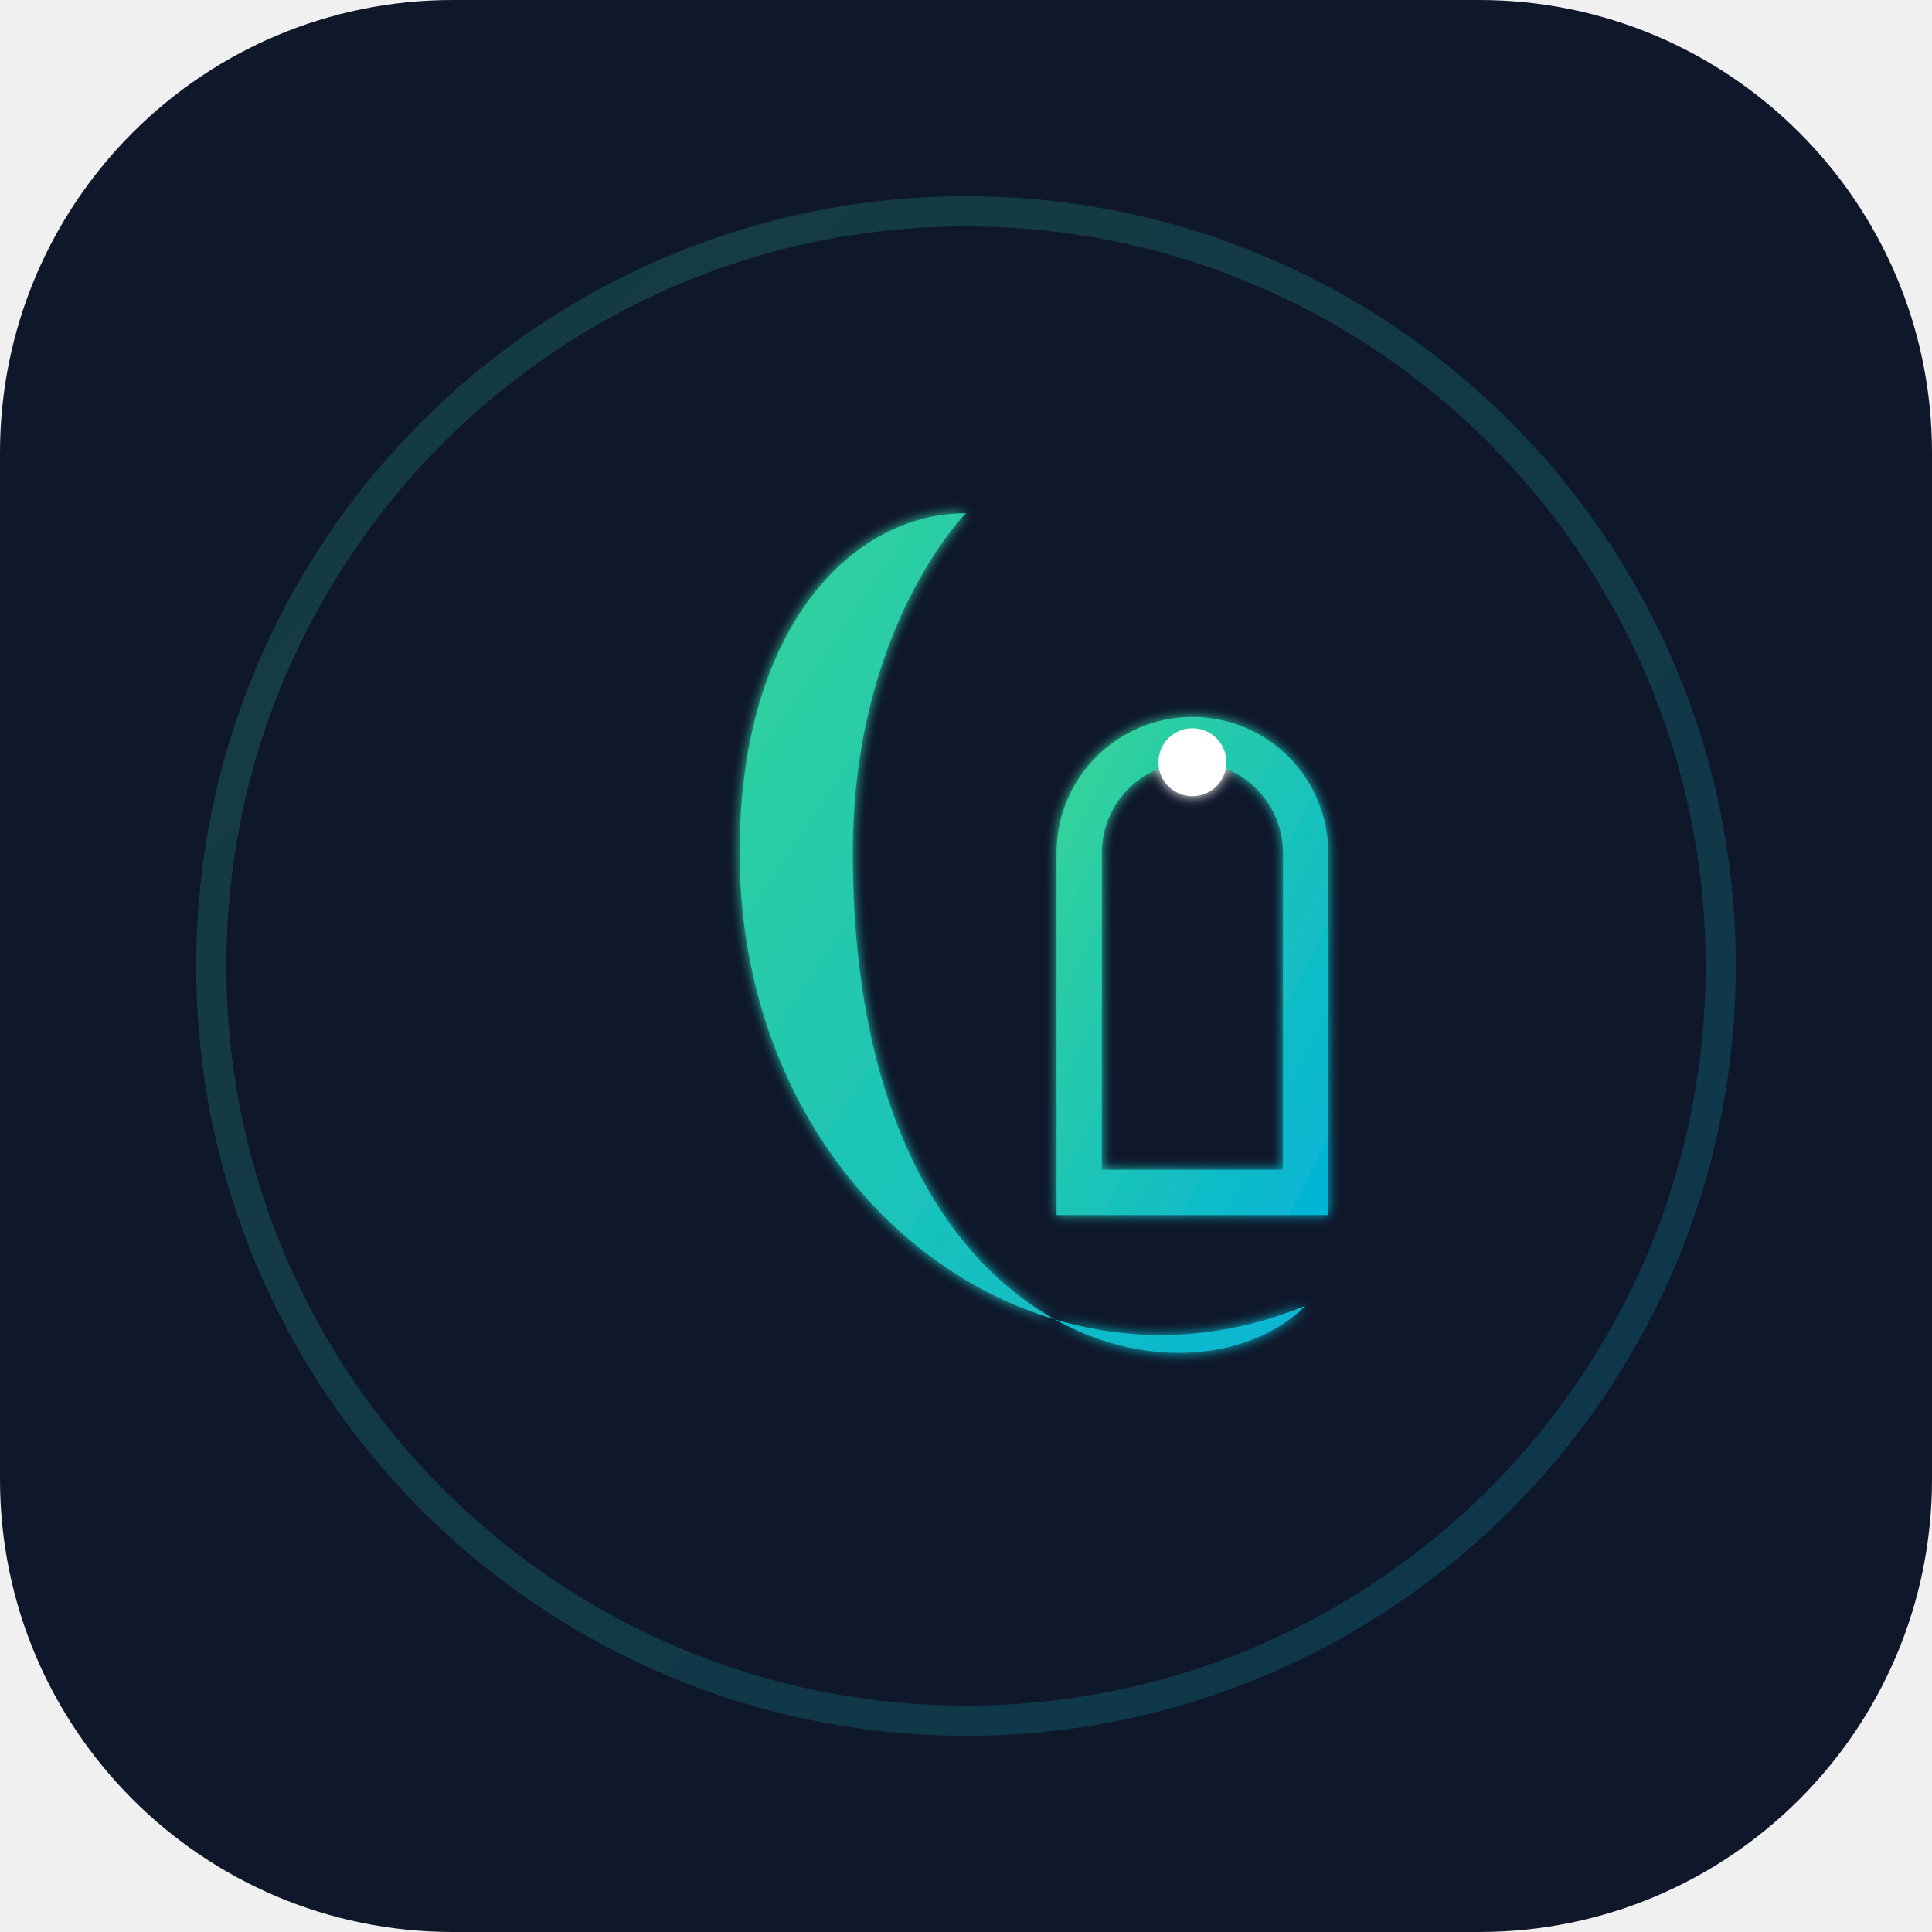
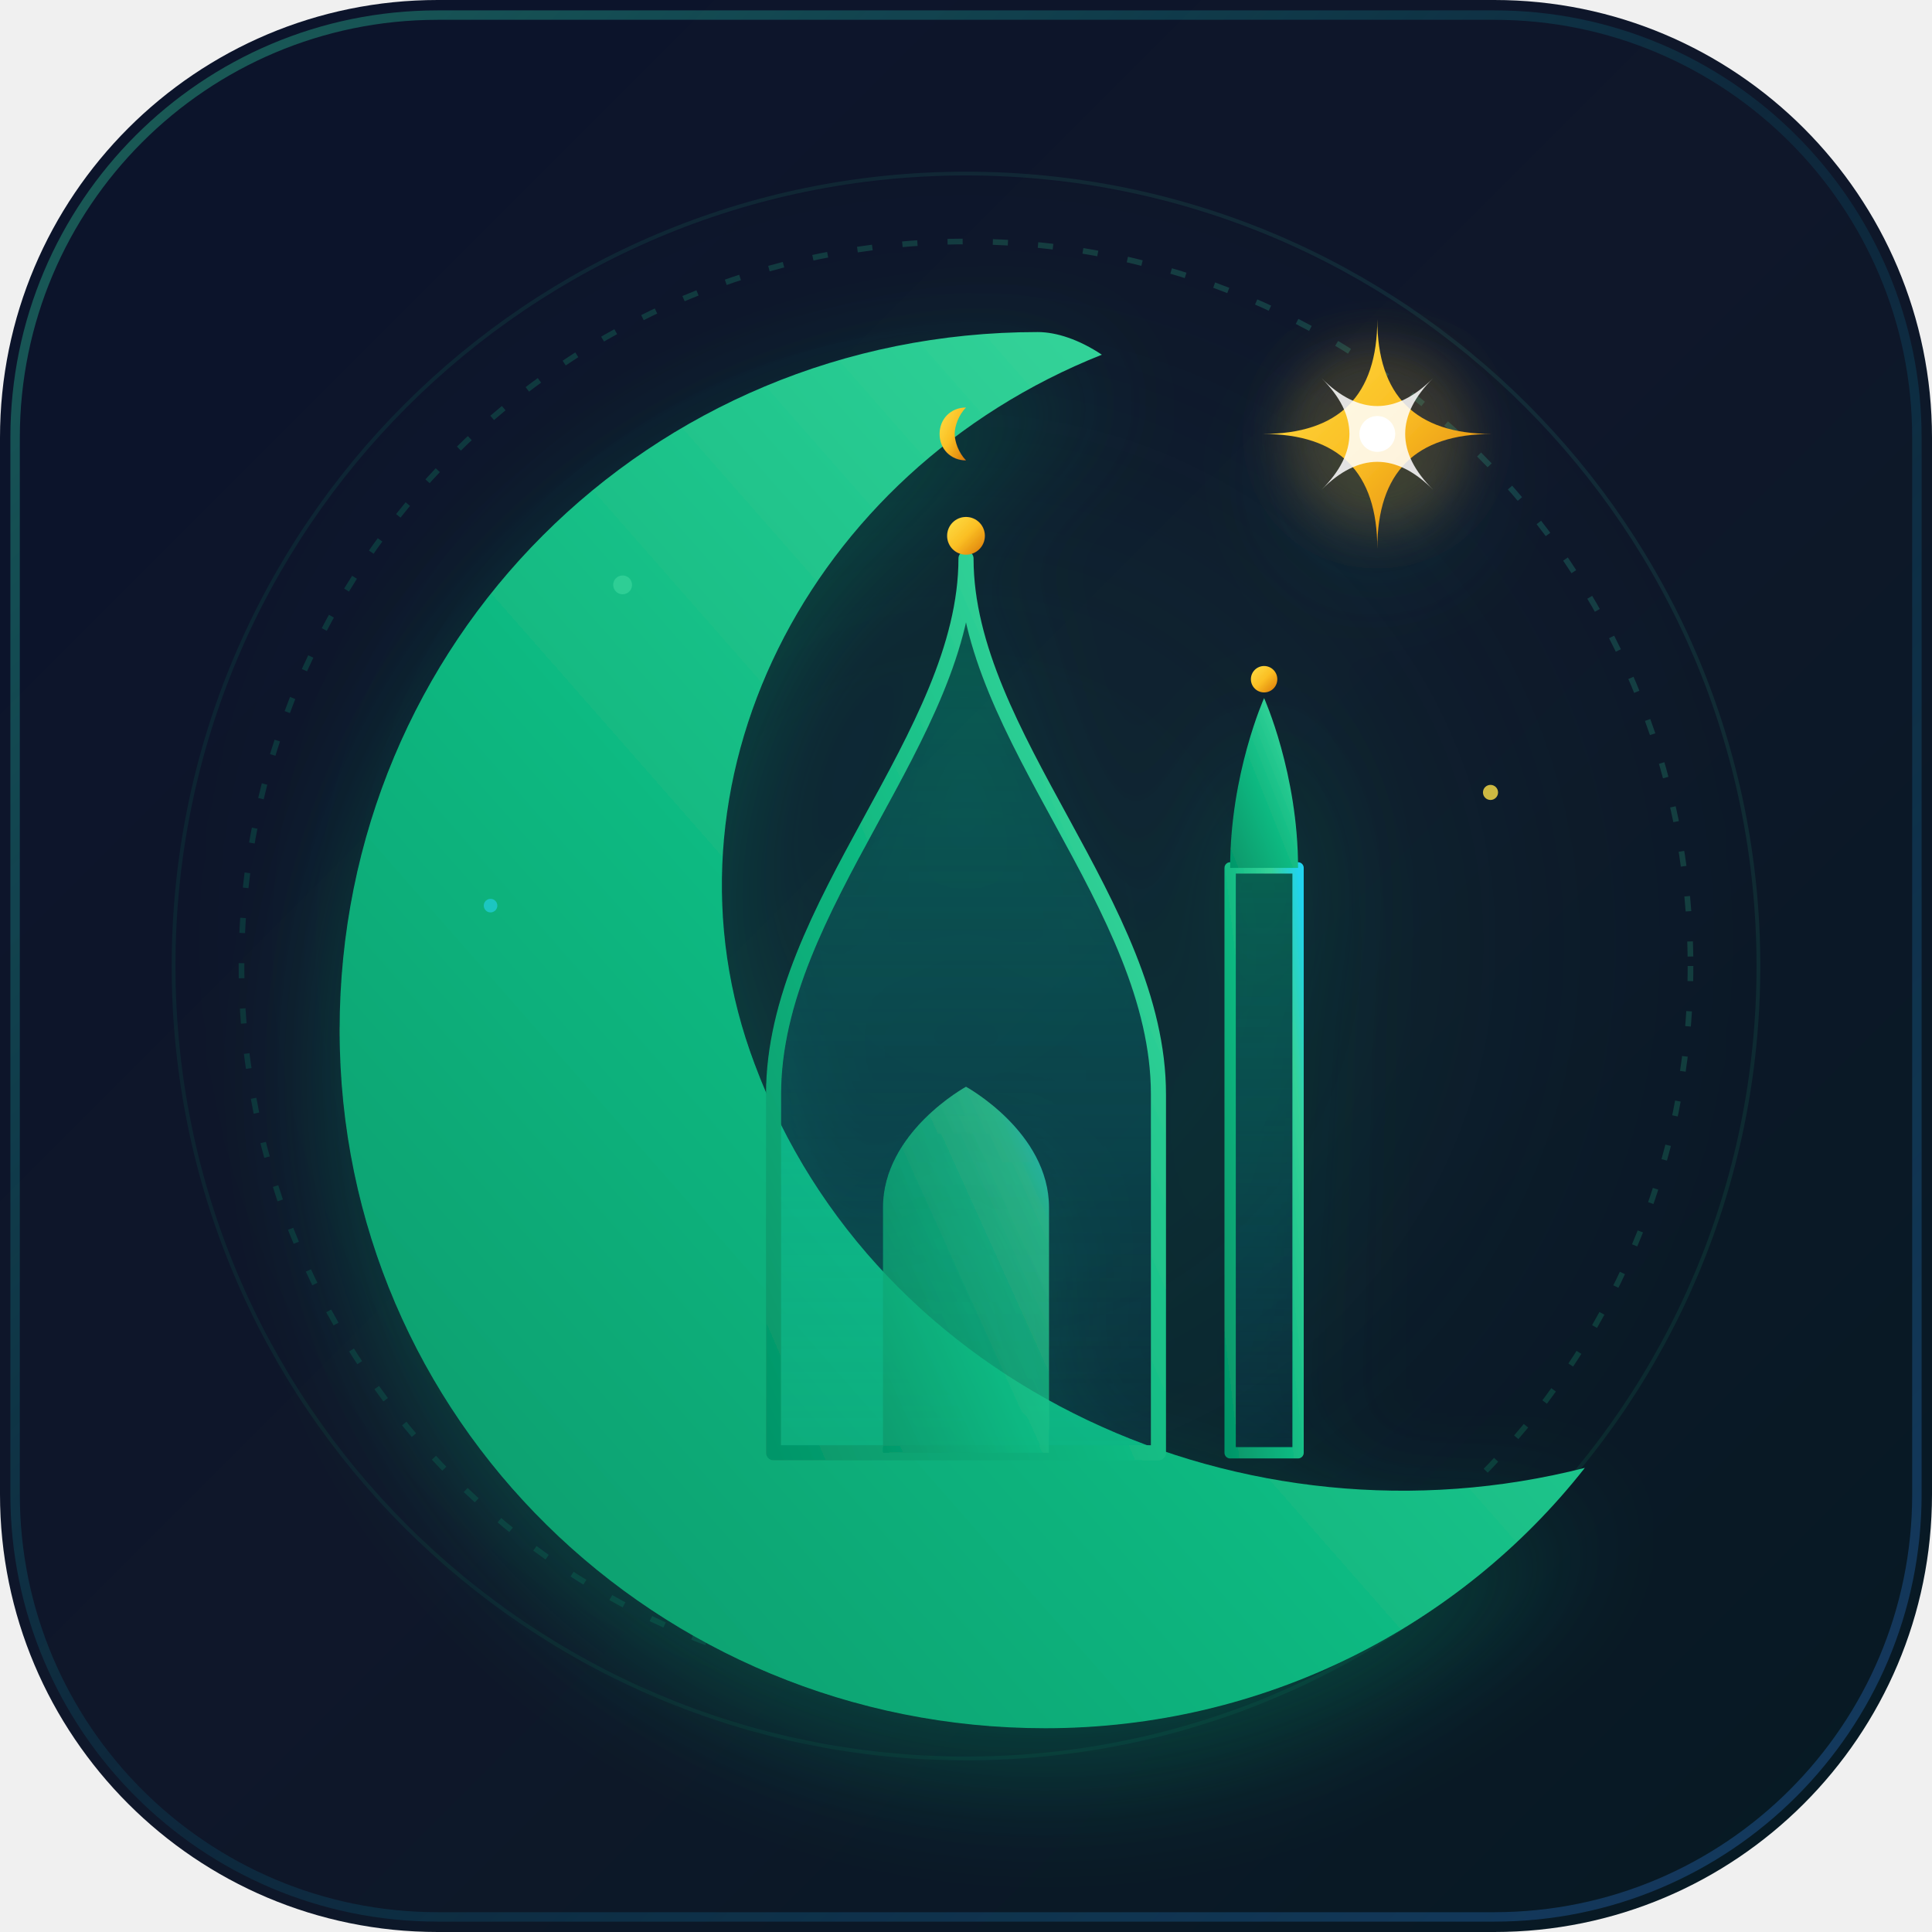
- <svg xmlns="http://www.w3.org/2000/svg" viewBox="0 0 512 512">
+ <svg xmlns="http://www.w3.org/2000/svg" viewBox="0 0 512 512" width="100%" height="100%">
  <defs>
-     <linearGradient id="grad" x1="0%" y1="0%" x2="100%" y2="100%">
-       <stop offset="0%" style="stop-color:#34d399;stop-opacity:1" />
-       <stop offset="100%" style="stop-color:#06b6d4;stop-opacity:1" />
+     <linearGradient id="bgGrad" x1="0%" y1="0%" x2="100%" y2="100%">
+       <stop offset="0%" stop-color="#0b132b" />
+       <stop offset="50%" stop-color="#0f172a" />
+       <stop offset="100%" stop-color="#061a23" />
    </linearGradient>
-     <filter id="glow">
-       <feGaussianBlur stdDeviation="2.5" result="coloredBlur" />
-       <feMerge>
-         <feMergeNode in="coloredBlur" />
-         <feMergeNode in="SourceGraphic" />
-       </feMerge>
+     <linearGradient id="emeraldCyan" x1="0%" y1="100%" x2="100%" y2="0%">
+       <stop offset="0%" stop-color="#059669" />
+       <stop offset="45%" stop-color="#10b981" />
+       <stop offset="80%" stop-color="#34d399" />
+       <stop offset="100%" stop-color="#22d3ee" />
+     </linearGradient>
+     <linearGradient id="goldGrad" x1="0%" y1="0%" x2="100%" y2="100%">
+       <stop offset="0%" stop-color="#fde047" />
+       <stop offset="50%" stop-color="#fbbf24" />
+       <stop offset="100%" stop-color="#d97706" />
+     </linearGradient>
+     <linearGradient id="domeGrad" x1="0%" y1="0%" x2="0%" y2="100%">
+       <stop offset="0%" stop-color="#10b981" stop-opacity="0.35" />
+       <stop offset="100%" stop-color="#06b6d4" stop-opacity="0.05" />
+     </linearGradient>
+     <linearGradient id="ringGrad" x1="0%" y1="0%" x2="100%" y2="100%">
+       <stop offset="0%" stop-color="#34d399" stop-opacity="0.4" />
+       <stop offset="50%" stop-color="#06b6d4" stop-opacity="0.1" />
+       <stop offset="100%" stop-color="#3b82f6" stop-opacity="0.3" />
+     </linearGradient>
+     <filter id="glow" x="-20%" y="-20%" width="140%" height="140%">
+       <feGaussianBlur stdDeviation="10" result="blur" />
+       <feComposite in="SourceGraphic" in2="blur" operator="over" />
+     </filter>
+     <filter id="dropShadow" x="-20%" y="-20%" width="140%" height="140%">
+       <feDropShadow dx="0" dy="12" stdDeviation="16" flood-color="#059669" flood-opacity="0.35" />
    </filter>
  </defs>
-   <rect width="512" height="512" rx="120" fill="#0f172a" />
-   <circle cx="256" cy="256" r="200" stroke="url(#grad)" stroke-width="8" fill="none" opacity="0.2" />
-   <g transform="translate(106, 106) scale(0.6)" filter="url(#glow)">
-     <path d="M250 50 C 200 50 150 100 150 200 C 150 350 280 450 400 400 C 350 450 200 420 200 200 C 200 100 250 50 250 50 Z" fill="url(#grad)" />
-     <path d="M300 350 L 300 200 A 50 50 0 0 1 400 200 L 400 350 Z" fill="none" stroke="url(#grad)" stroke-width="20" stroke-linecap="round" />
-     <circle cx="350" cy="160" r="15" fill="#ffffff" />
+   <rect width="512" height="512" rx="116" fill="url(#bgGrad)" />
+   <rect width="504" height="504" x="4" y="4" rx="112" fill="none" stroke="url(#ringGrad)" stroke-width="2.5" />
+   <circle cx="256" cy="256" r="192" fill="none" stroke="url(#emeraldCyan)" stroke-width="1.5" stroke-dasharray="4 8" opacity="0.2" />
+   <circle cx="256" cy="256" r="210" fill="none" stroke="url(#emeraldCyan)" stroke-width="1" opacity="0.1" />
+   <circle cx="256" cy="250" r="140" fill="#10b981" opacity="0.08" filter="blur(40px)" />
+   <g filter="url(#dropShadow)">
+     <path d="M 275 88 C 172 88 90 170 90 273 C 90 376 174 458 277 458 C 335 458 387 431 420 389 C 330 412 232 368 200 282 C 172 208 214 125 292 94 C 286 90 280 88 275 88 Z" fill="url(#emeraldCyan)" />
+     <path d="M 205 385 L 205 290 C 205 240 256 195 256 148 C 256 195 307 240 307 290 L 307 385 Z" fill="url(#domeGrad)" stroke="url(#emeraldCyan)" stroke-width="4" stroke-linejoin="round" />
+     <path d="M 234 385 L 234 320 C 234 300 256 288 256 288 C 256 288 278 300 278 320 L 278 385 Z" fill="url(#emeraldCyan)" opacity="0.75" />
+     <circle cx="256" cy="142" r="5" fill="url(#goldGrad)" />
+     <path d="M 256 137 L 256 122" stroke="url(#goldGrad)" stroke-width="3" stroke-linecap="round" />
+     <path d="M 256 122 C 252 122 249 119 249 115 C 249 111 252 108 256 108 C 254 110 253 113 253 115 C 253 117 254 120 256 122 Z" fill="url(#goldGrad)" />
+     <path d="M 326 385 L 326 230 L 344 230 L 344 385 Z" fill="url(#domeGrad)" stroke="url(#emeraldCyan)" stroke-width="3" stroke-linejoin="round" />
+     <path d="M 320 230 L 350 230" stroke="url(#emeraldCyan)" stroke-width="4" stroke-linecap="round" />
+     <path d="M 326 230 C 326 205 335 185 335 185 C 335 185 344 205 344 230 Z" fill="url(#emeraldCyan)" />
+     <circle cx="335" cy="180" r="3.5" fill="url(#goldGrad)" />
+     <path d="M 140 385 L 380 385" stroke="url(#emeraldCyan)" stroke-width="4" stroke-linecap="round" opacity="0.6" />
+     <g transform="translate(365, 115) scale(0.95)">
+       <circle cx="0" cy="0" r="26" fill="#fbbf24" opacity="0.15" filter="blur(6px)" />
+       <path d="M 0 -32 Q 0 0 32 0 Q 0 0 0 32 Q 0 0 -32 0 Q 0 0 0 -32 Z" fill="url(#goldGrad)" />
+       <path d="M 0 -22 Q 0 0 22 0 Q 0 0 0 22 Q 0 0 -22 0 Q 0 0 0 -22 Z" fill="#ffffff" transform="rotate(45)" opacity="0.85" />
+       <circle cx="0" cy="0" r="5" fill="#ffffff" />
+     </g>
+     <circle cx="165" cy="155" r="2.5" fill="#34d399" opacity="0.75" />
+     <circle cx="395" cy="210" r="2" fill="#fde047" opacity="0.8" />
+     <circle cx="130" cy="240" r="1.8" fill="#22d3ee" opacity="0.6" />
  </g>
</svg>
